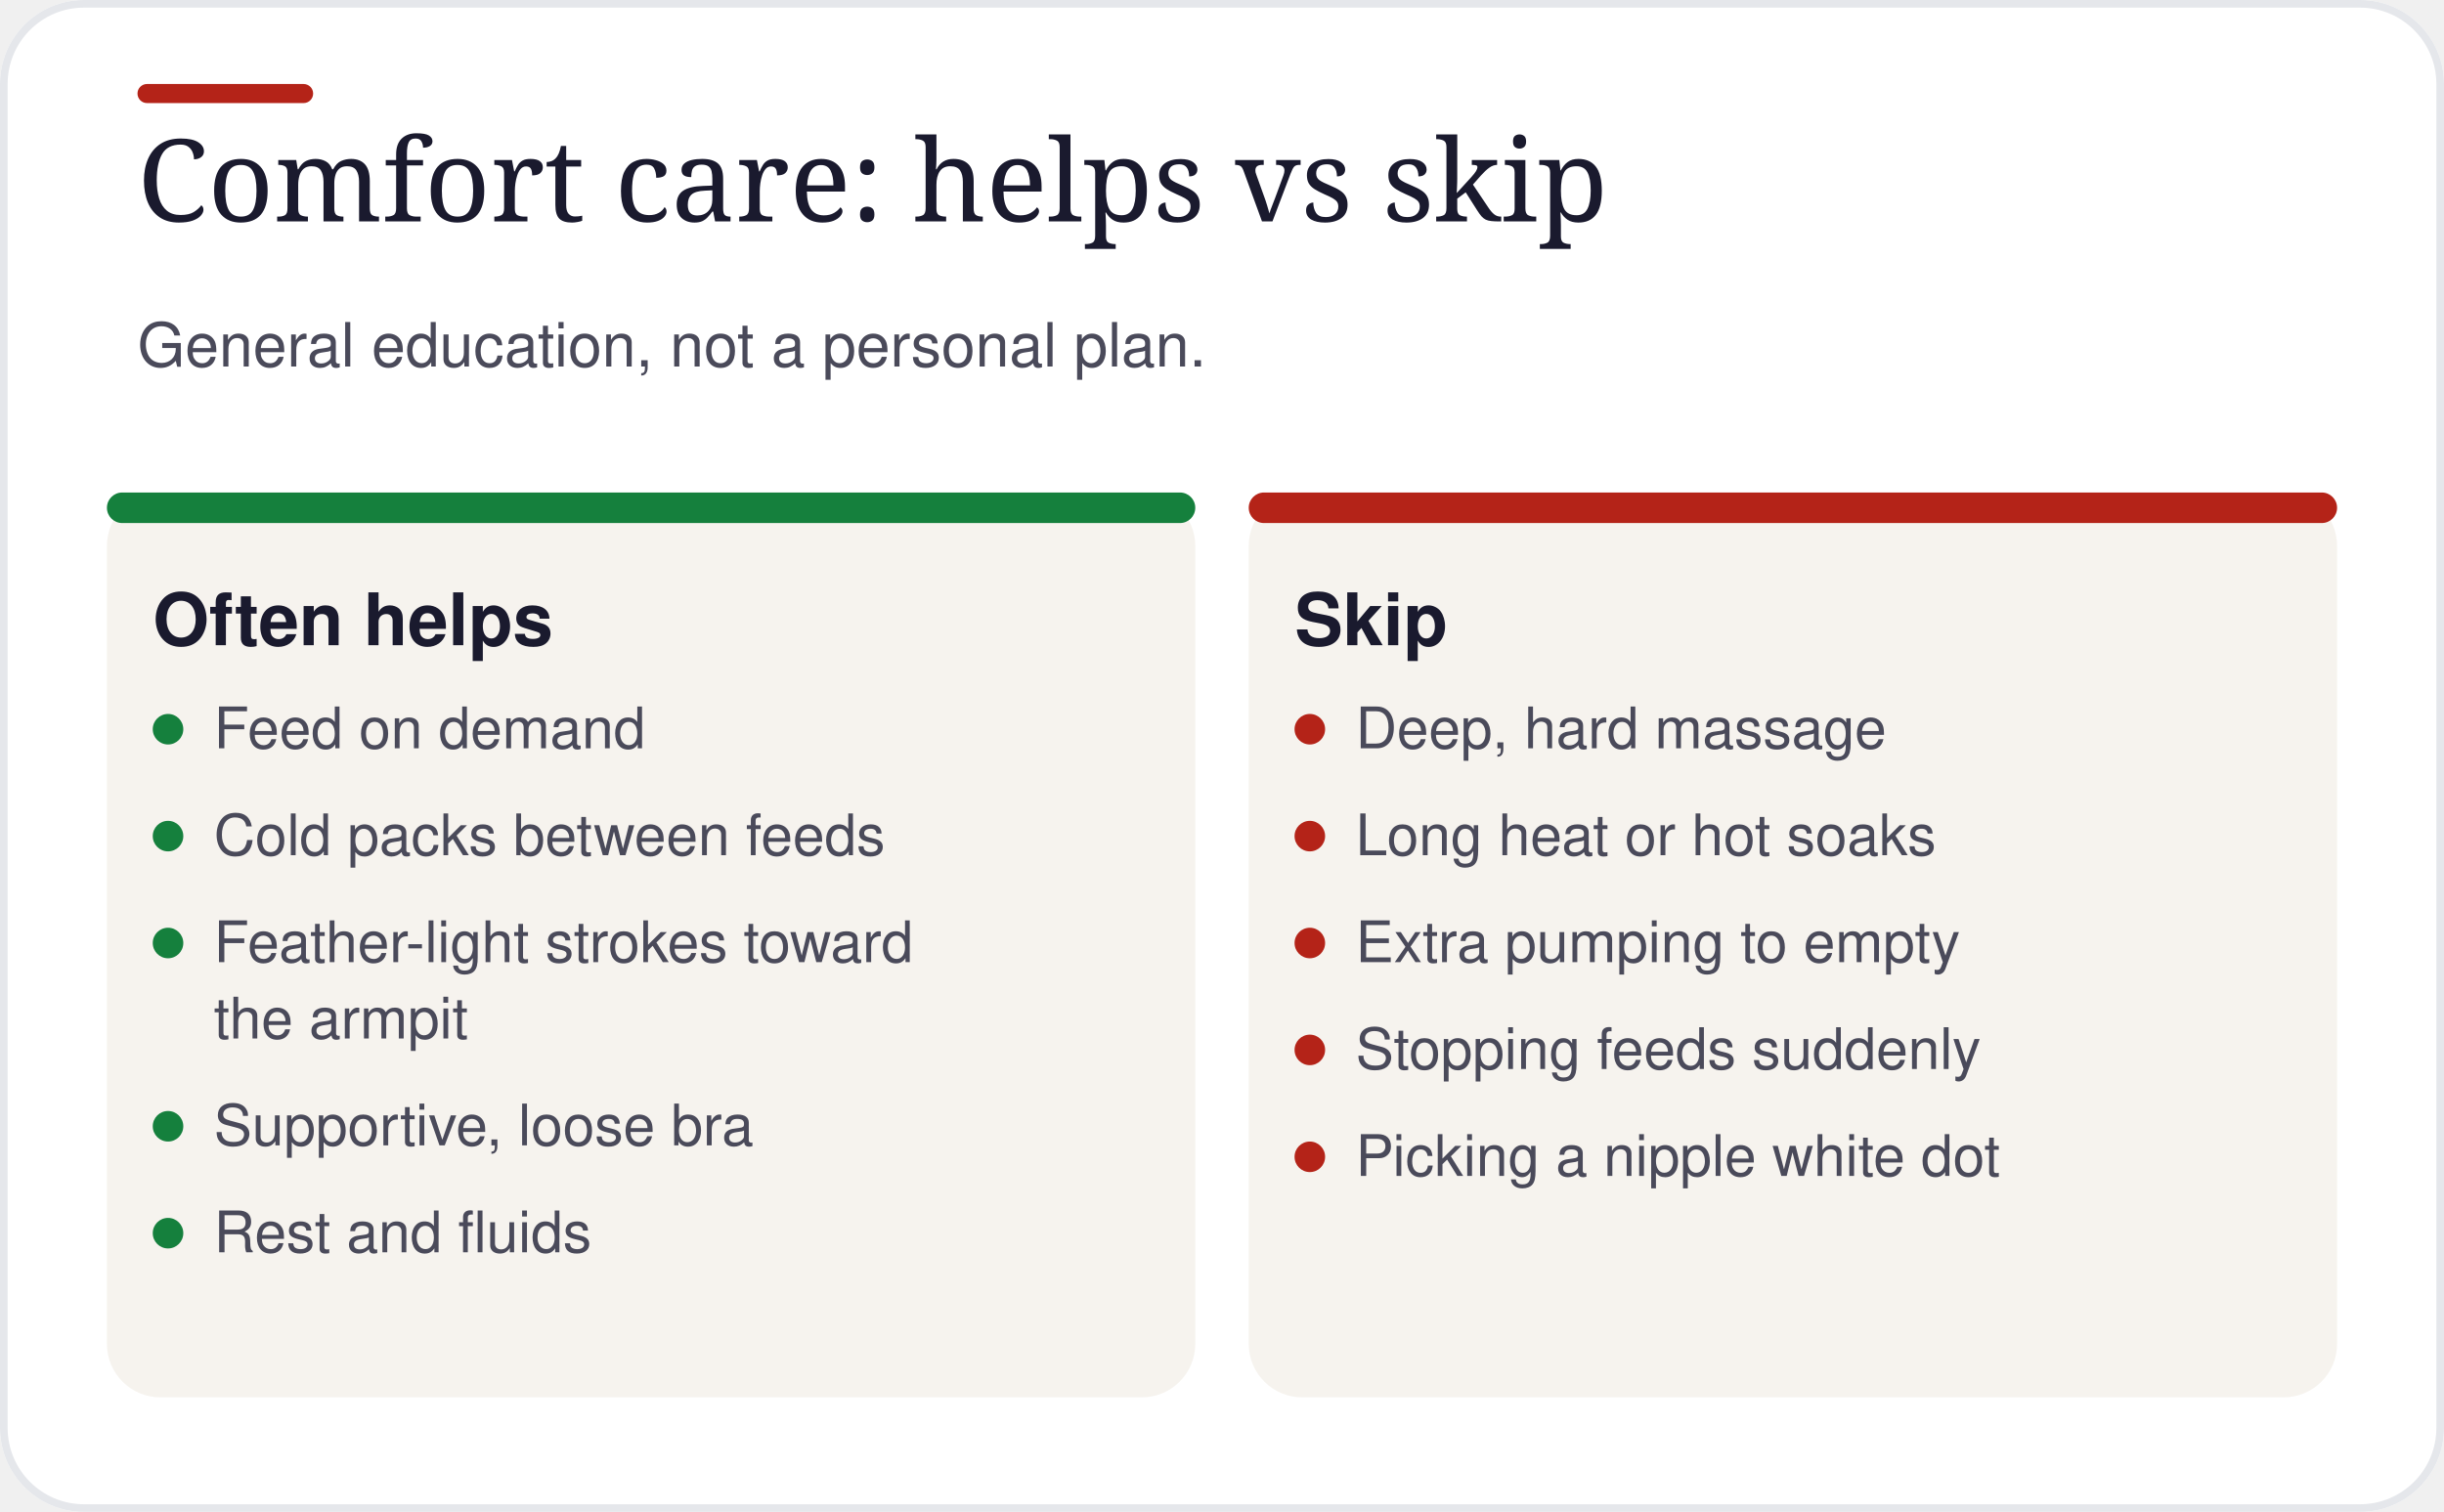
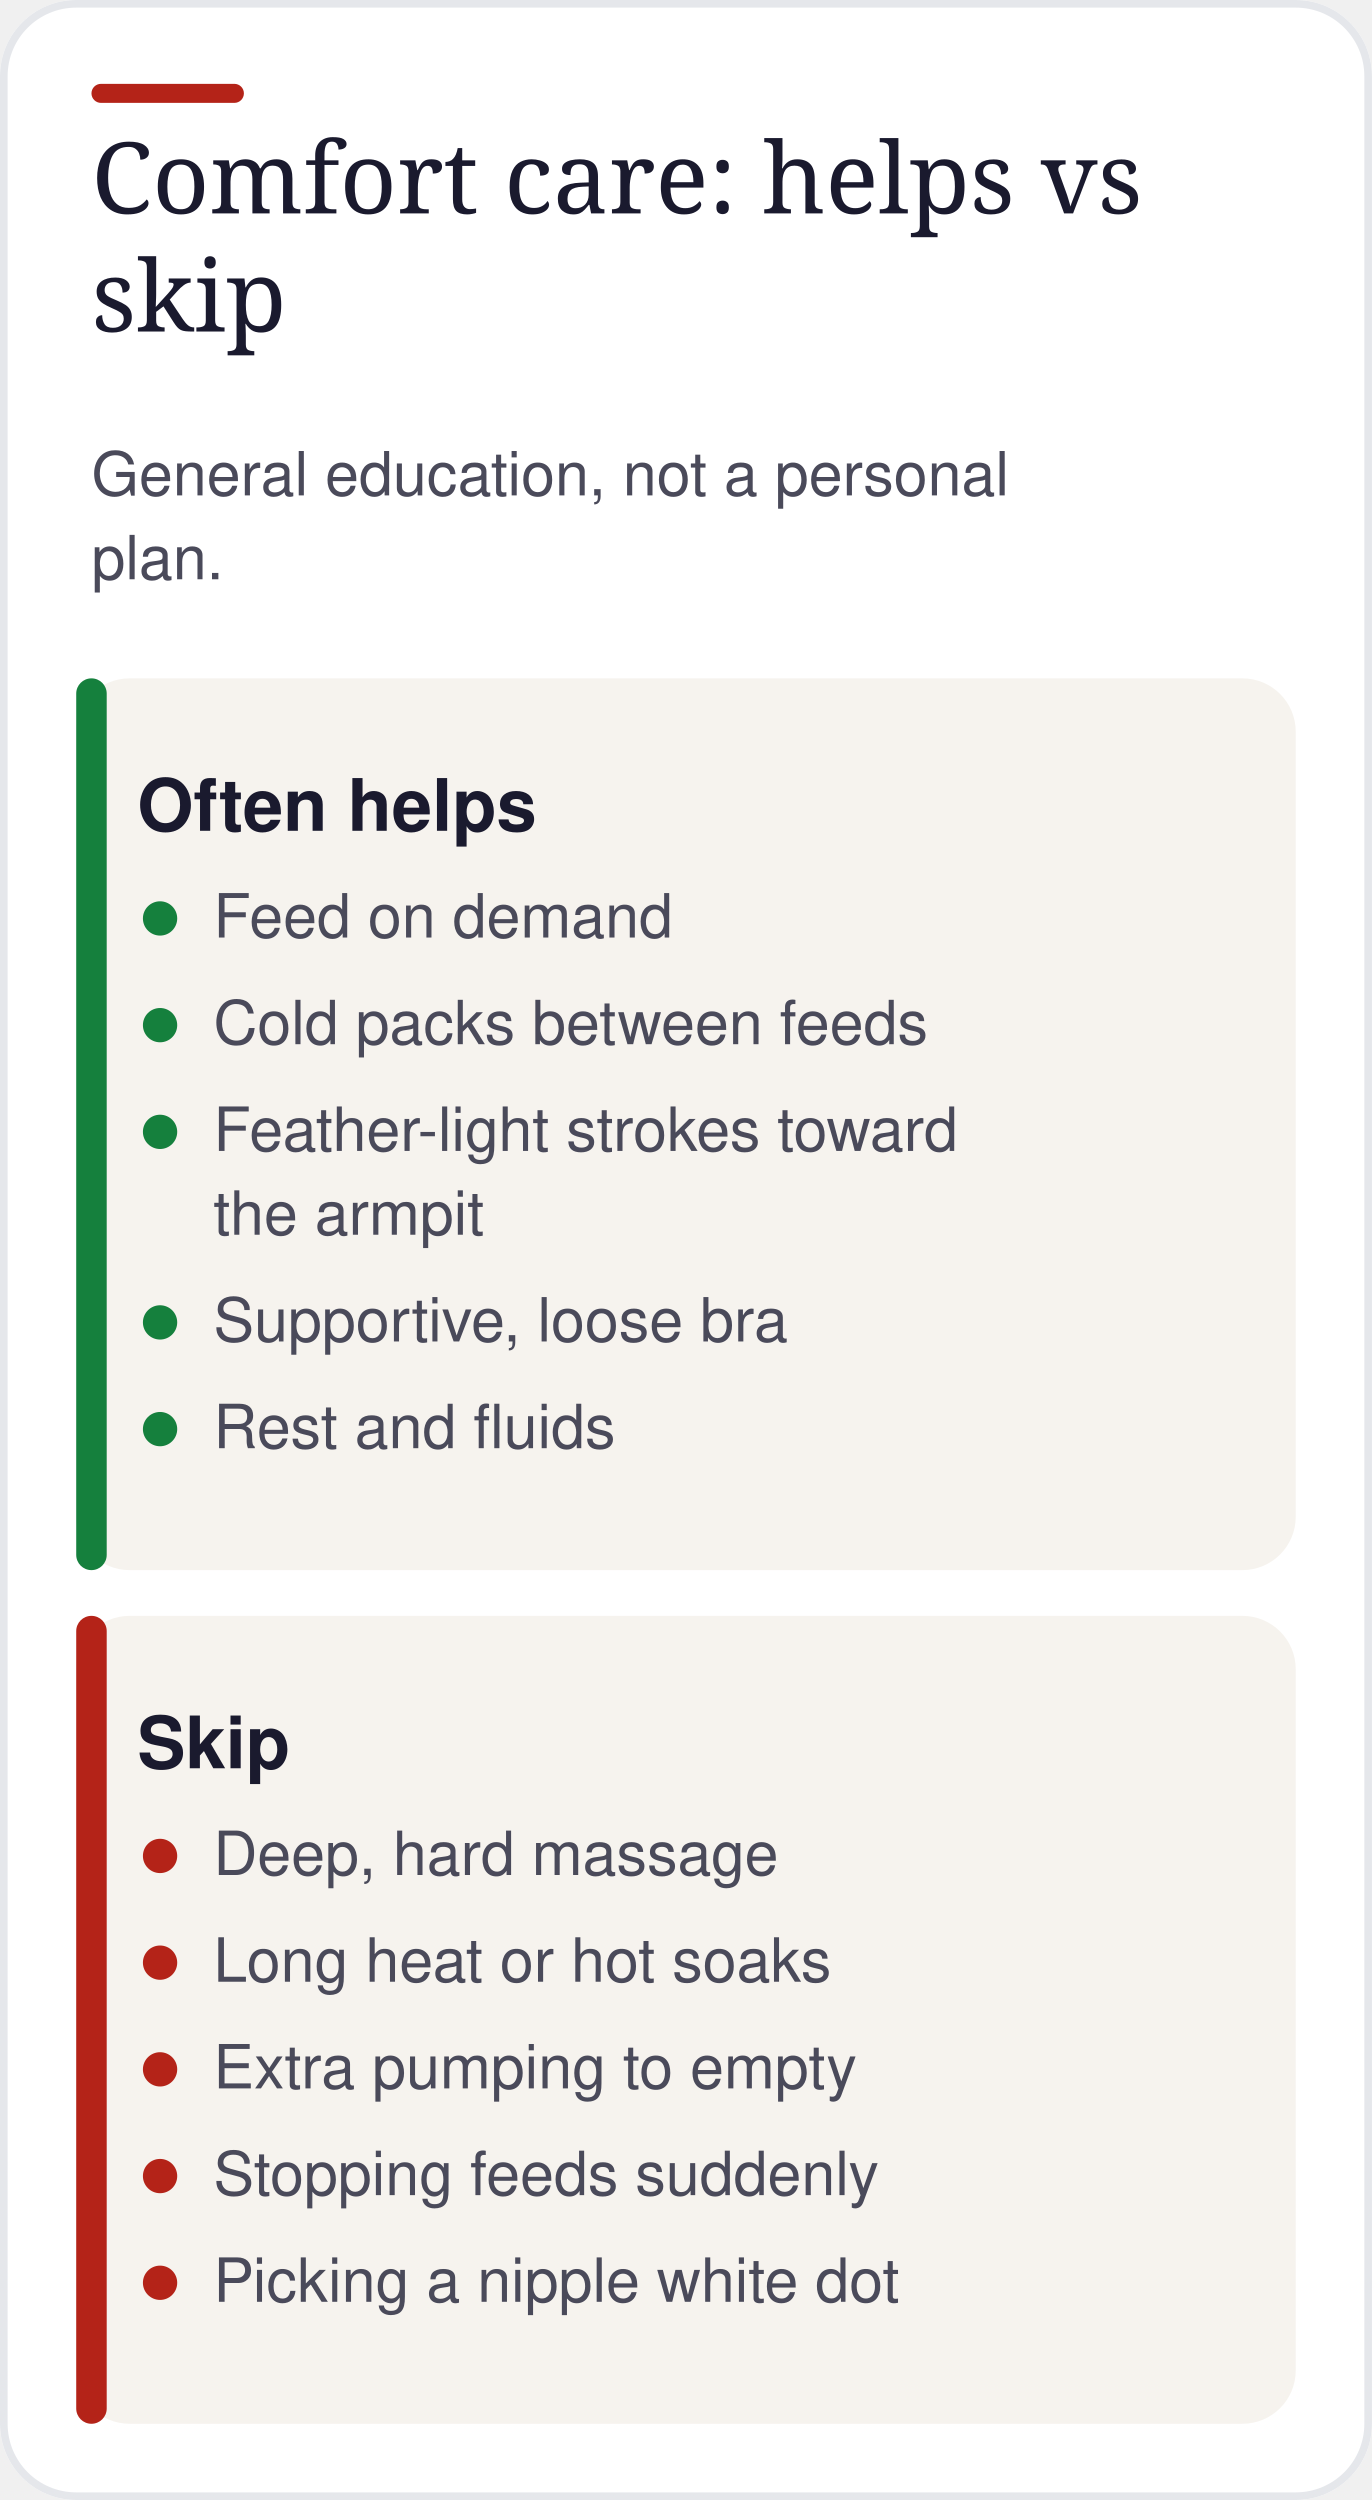
- <svg xmlns="http://www.w3.org/2000/svg" viewBox="0 0 640 396" width="640" height="396" role="img" font-family="'DM Sans','Helvetica Neue',Helvetica,Arial,sans-serif">
-   <rect width="640" height="396" rx="22" fill="#FFFFFF" />
-   <rect x="1" y="1" width="638" height="394" rx="21" fill="none" stroke="#E5E7EB" stroke-width="2" />
-   <rect x="36" y="22" width="46" height="5" rx="2.5" fill="#B42318" />
-   <text x="36" y="58" font-size="30" fill="#1A1A2E" font-weight="400" text-anchor="start" font-family="'DM Serif Display',Georgia,serif">Comfort care: helps vs skip</text>
-   <text x="36" y="96" font-size="16" fill="#4A4A5A" font-weight="500" text-anchor="start" font-family="'DM Sans','Helvetica Neue',Helvetica,Arial,sans-serif">General education, not a personal plan.</text>
-   <rect x="28" y="129" width="285" height="237" rx="14" fill="#F6F3EE" />
-   <rect x="28" y="129" width="285" height="8" rx="4" fill="#15803D" />
-   <text x="40.0" y="169" font-size="19" fill="#1A1A2E" font-weight="800" text-anchor="start" font-family="'DM Sans','Helvetica Neue',Helvetica,Arial,sans-serif">Often helps</text>
-   <circle cx="44" cy="191" r="4" fill="#15803D" />
-   <text x="56.0" y="196" font-size="15" fill="#4A4A5A" font-weight="500" text-anchor="start" font-family="'DM Sans','Helvetica Neue',Helvetica,Arial,sans-serif">Feed on demand</text>
-   <circle cx="44" cy="219" r="4" fill="#15803D" />
-   <text x="56.0" y="224" font-size="15" fill="#4A4A5A" font-weight="500" text-anchor="start" font-family="'DM Sans','Helvetica Neue',Helvetica,Arial,sans-serif">Cold packs between feeds</text>
-   <circle cx="44" cy="247" r="4" fill="#15803D" />
-   <text x="56.0" y="252" font-size="15" fill="#4A4A5A" font-weight="500" text-anchor="start" font-family="'DM Sans','Helvetica Neue',Helvetica,Arial,sans-serif">Feather-light strokes toward</text>
-   <text x="56.0" y="272" font-size="15" fill="#4A4A5A" font-weight="500" text-anchor="start" font-family="'DM Sans','Helvetica Neue',Helvetica,Arial,sans-serif">the armpit</text>
-   <circle cx="44" cy="295" r="4" fill="#15803D" />
-   <text x="56.0" y="300" font-size="15" fill="#4A4A5A" font-weight="500" text-anchor="start" font-family="'DM Sans','Helvetica Neue',Helvetica,Arial,sans-serif">Supportive, loose bra</text>
-   <circle cx="44" cy="323" r="4" fill="#15803D" />
-   <text x="56.0" y="328" font-size="15" fill="#4A4A5A" font-weight="500" text-anchor="start" font-family="'DM Sans','Helvetica Neue',Helvetica,Arial,sans-serif">Rest and fluids</text>
-   <rect x="327" y="129" width="285" height="237" rx="14" fill="#F6F3EE" />
-   <rect x="327" y="129" width="285" height="8" rx="4" fill="#B42318" />
-   <text x="339.0" y="169" font-size="19" fill="#1A1A2E" font-weight="800" text-anchor="start" font-family="'DM Sans','Helvetica Neue',Helvetica,Arial,sans-serif">Skip</text>
-   <circle cx="343" cy="191" r="4" fill="#B42318" />
-   <text x="355.0" y="196" font-size="15" fill="#4A4A5A" font-weight="500" text-anchor="start" font-family="'DM Sans','Helvetica Neue',Helvetica,Arial,sans-serif">Deep, hard massage</text>
-   <circle cx="343" cy="219" r="4" fill="#B42318" />
-   <text x="355.0" y="224" font-size="15" fill="#4A4A5A" font-weight="500" text-anchor="start" font-family="'DM Sans','Helvetica Neue',Helvetica,Arial,sans-serif">Long heat or hot soaks</text>
-   <circle cx="343" cy="247" r="4" fill="#B42318" />
-   <text x="355.0" y="252" font-size="15" fill="#4A4A5A" font-weight="500" text-anchor="start" font-family="'DM Sans','Helvetica Neue',Helvetica,Arial,sans-serif">Extra pumping to empty</text>
-   <circle cx="343" cy="275" r="4" fill="#B42318" />
-   <text x="355.0" y="280" font-size="15" fill="#4A4A5A" font-weight="500" text-anchor="start" font-family="'DM Sans','Helvetica Neue',Helvetica,Arial,sans-serif">Stopping feeds suddenly</text>
-   <circle cx="343" cy="303" r="4" fill="#B42318" />
-   <text x="355.0" y="308" font-size="15" fill="#4A4A5A" font-weight="500" text-anchor="start" font-family="'DM Sans','Helvetica Neue',Helvetica,Arial,sans-serif">Picking a nipple white dot</text>
+ <svg xmlns="http://www.w3.org/2000/svg" viewBox="0 0 360 656" width="360" height="656" role="img" font-family="'DM Sans','Helvetica Neue',Helvetica,Arial,sans-serif">
+   <rect width="360" height="656" rx="20" fill="#FFFFFF" />
+   <rect x="1" y="1" width="358" height="654" rx="19" fill="none" stroke="#E5E7EB" stroke-width="2" />
+   <rect x="24" y="22" width="40" height="5" rx="2.5" fill="#B42318" />
+   <text x="24" y="56" font-size="26" fill="#1A1A2E" font-weight="400" text-anchor="start" font-family="'DM Serif Display',Georgia,serif">Comfort care: helps vs</text>
+   <text x="24" y="87" font-size="26" fill="#1A1A2E" font-weight="400" text-anchor="start" font-family="'DM Serif Display',Georgia,serif">skip</text>
+   <text x="24" y="130" font-size="16" fill="#4A4A5A" font-weight="500" text-anchor="start" font-family="'DM Sans','Helvetica Neue',Helvetica,Arial,sans-serif">General education, not a personal</text>
+   <text x="24" y="152" font-size="16" fill="#4A4A5A" font-weight="500" text-anchor="start" font-family="'DM Sans','Helvetica Neue',Helvetica,Arial,sans-serif">plan.</text>
+   <rect x="20" y="178" width="320" height="234" rx="14" fill="#F6F3EE" />
+   <rect x="20" y="178" width="8" height="234" rx="4" fill="#15803D" />
+   <text x="36" y="218" font-size="19" fill="#1A1A2E" font-weight="800" text-anchor="start" font-family="'DM Sans','Helvetica Neue',Helvetica,Arial,sans-serif">Often helps</text>
+   <circle cx="42" cy="241" r="4.5" fill="#15803D" />
+   <text x="56" y="246" font-size="16" fill="#4A4A5A" font-weight="500" text-anchor="start" font-family="'DM Sans','Helvetica Neue',Helvetica,Arial,sans-serif">Feed on demand</text>
+   <circle cx="42" cy="269" r="4.5" fill="#15803D" />
+   <text x="56" y="274" font-size="16" fill="#4A4A5A" font-weight="500" text-anchor="start" font-family="'DM Sans','Helvetica Neue',Helvetica,Arial,sans-serif">Cold packs between feeds</text>
+   <circle cx="42" cy="297" r="4.5" fill="#15803D" />
+   <text x="56" y="302" font-size="16" fill="#4A4A5A" font-weight="500" text-anchor="start" font-family="'DM Sans','Helvetica Neue',Helvetica,Arial,sans-serif">Feather-light strokes toward</text>
+   <text x="56" y="324" font-size="16" fill="#4A4A5A" font-weight="500" text-anchor="start" font-family="'DM Sans','Helvetica Neue',Helvetica,Arial,sans-serif">the armpit</text>
+   <circle cx="42" cy="347" r="4.5" fill="#15803D" />
+   <text x="56" y="352" font-size="16" fill="#4A4A5A" font-weight="500" text-anchor="start" font-family="'DM Sans','Helvetica Neue',Helvetica,Arial,sans-serif">Supportive, loose bra</text>
+   <circle cx="42" cy="375" r="4.5" fill="#15803D" />
+   <text x="56" y="380" font-size="16" fill="#4A4A5A" font-weight="500" text-anchor="start" font-family="'DM Sans','Helvetica Neue',Helvetica,Arial,sans-serif">Rest and fluids</text>
+   <rect x="20" y="424" width="320" height="212" rx="14" fill="#F6F3EE" />
+   <rect x="20" y="424" width="8" height="212" rx="4" fill="#B42318" />
+   <text x="36" y="464" font-size="19" fill="#1A1A2E" font-weight="800" text-anchor="start" font-family="'DM Sans','Helvetica Neue',Helvetica,Arial,sans-serif">Skip</text>
+   <circle cx="42" cy="487" r="4.5" fill="#B42318" />
+   <text x="56" y="492" font-size="16" fill="#4A4A5A" font-weight="500" text-anchor="start" font-family="'DM Sans','Helvetica Neue',Helvetica,Arial,sans-serif">Deep, hard massage</text>
+   <circle cx="42" cy="515" r="4.5" fill="#B42318" />
+   <text x="56" y="520" font-size="16" fill="#4A4A5A" font-weight="500" text-anchor="start" font-family="'DM Sans','Helvetica Neue',Helvetica,Arial,sans-serif">Long heat or hot soaks</text>
+   <circle cx="42" cy="543" r="4.5" fill="#B42318" />
+   <text x="56" y="548" font-size="16" fill="#4A4A5A" font-weight="500" text-anchor="start" font-family="'DM Sans','Helvetica Neue',Helvetica,Arial,sans-serif">Extra pumping to empty</text>
+   <circle cx="42" cy="571" r="4.5" fill="#B42318" />
+   <text x="56" y="576" font-size="16" fill="#4A4A5A" font-weight="500" text-anchor="start" font-family="'DM Sans','Helvetica Neue',Helvetica,Arial,sans-serif">Stopping feeds suddenly</text>
+   <circle cx="42" cy="599" r="4.5" fill="#B42318" />
+   <text x="56" y="604" font-size="16" fill="#4A4A5A" font-weight="500" text-anchor="start" font-family="'DM Sans','Helvetica Neue',Helvetica,Arial,sans-serif">Picking a nipple white dot</text>
</svg>
